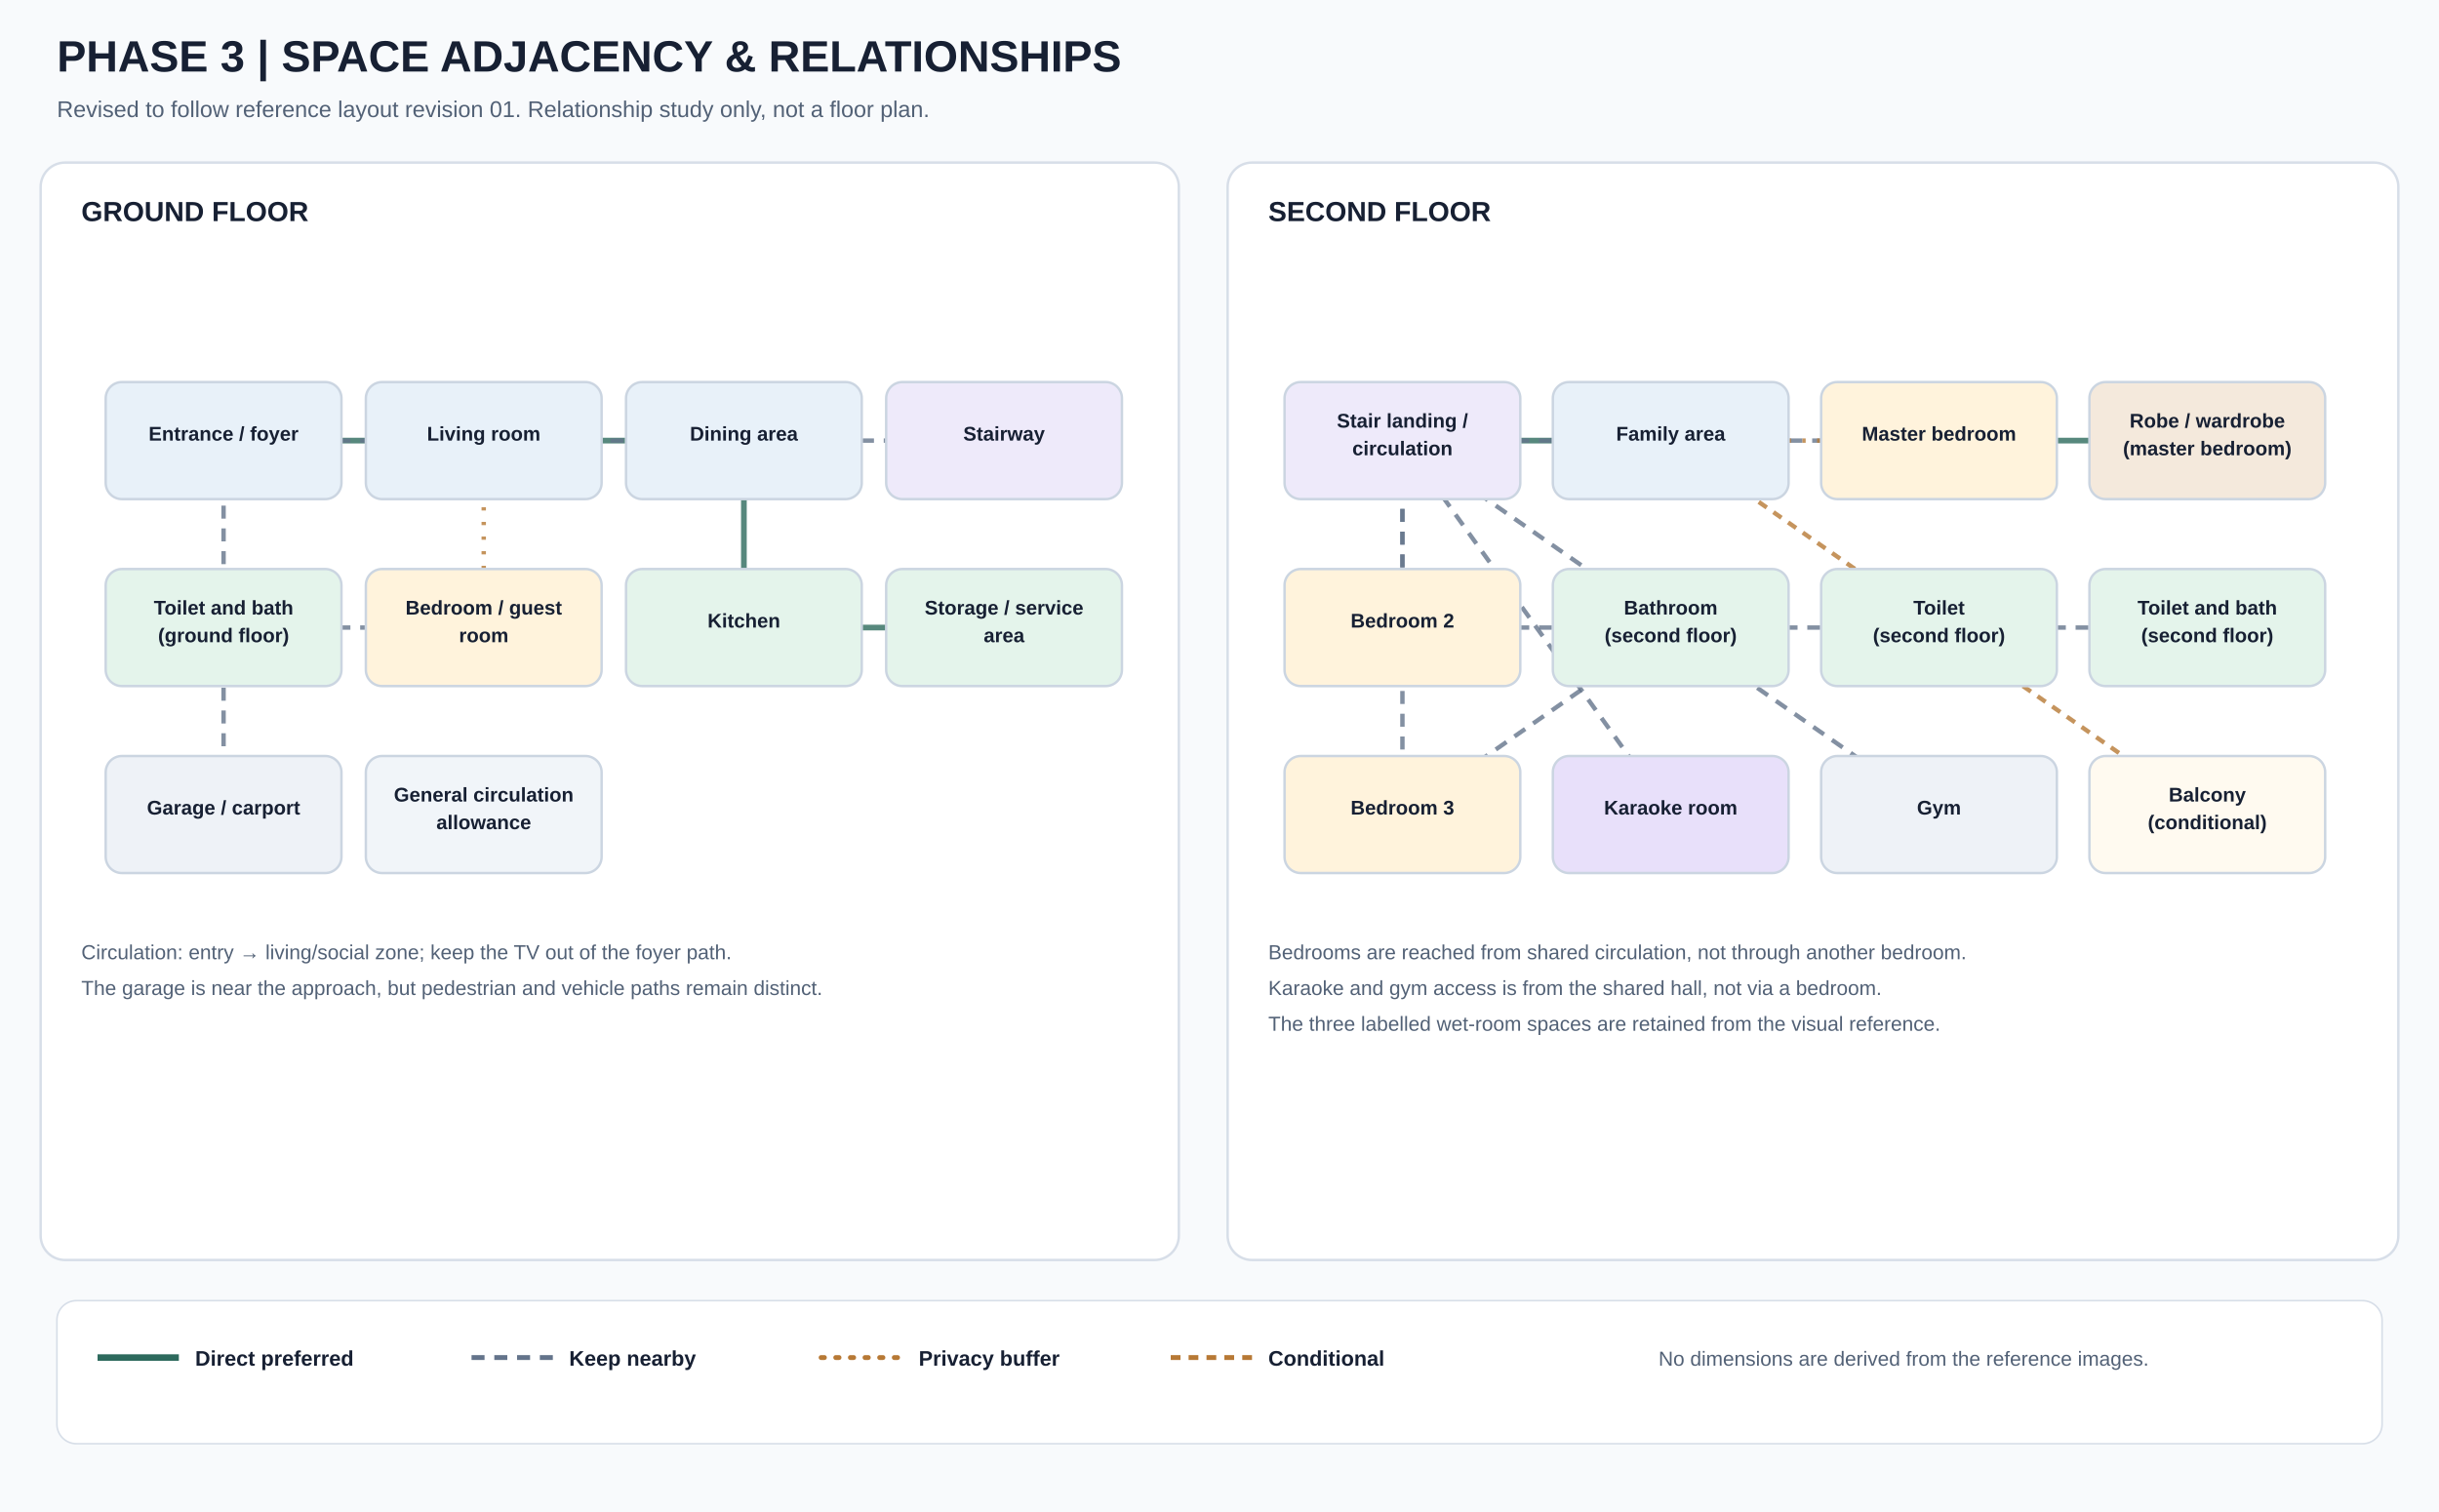
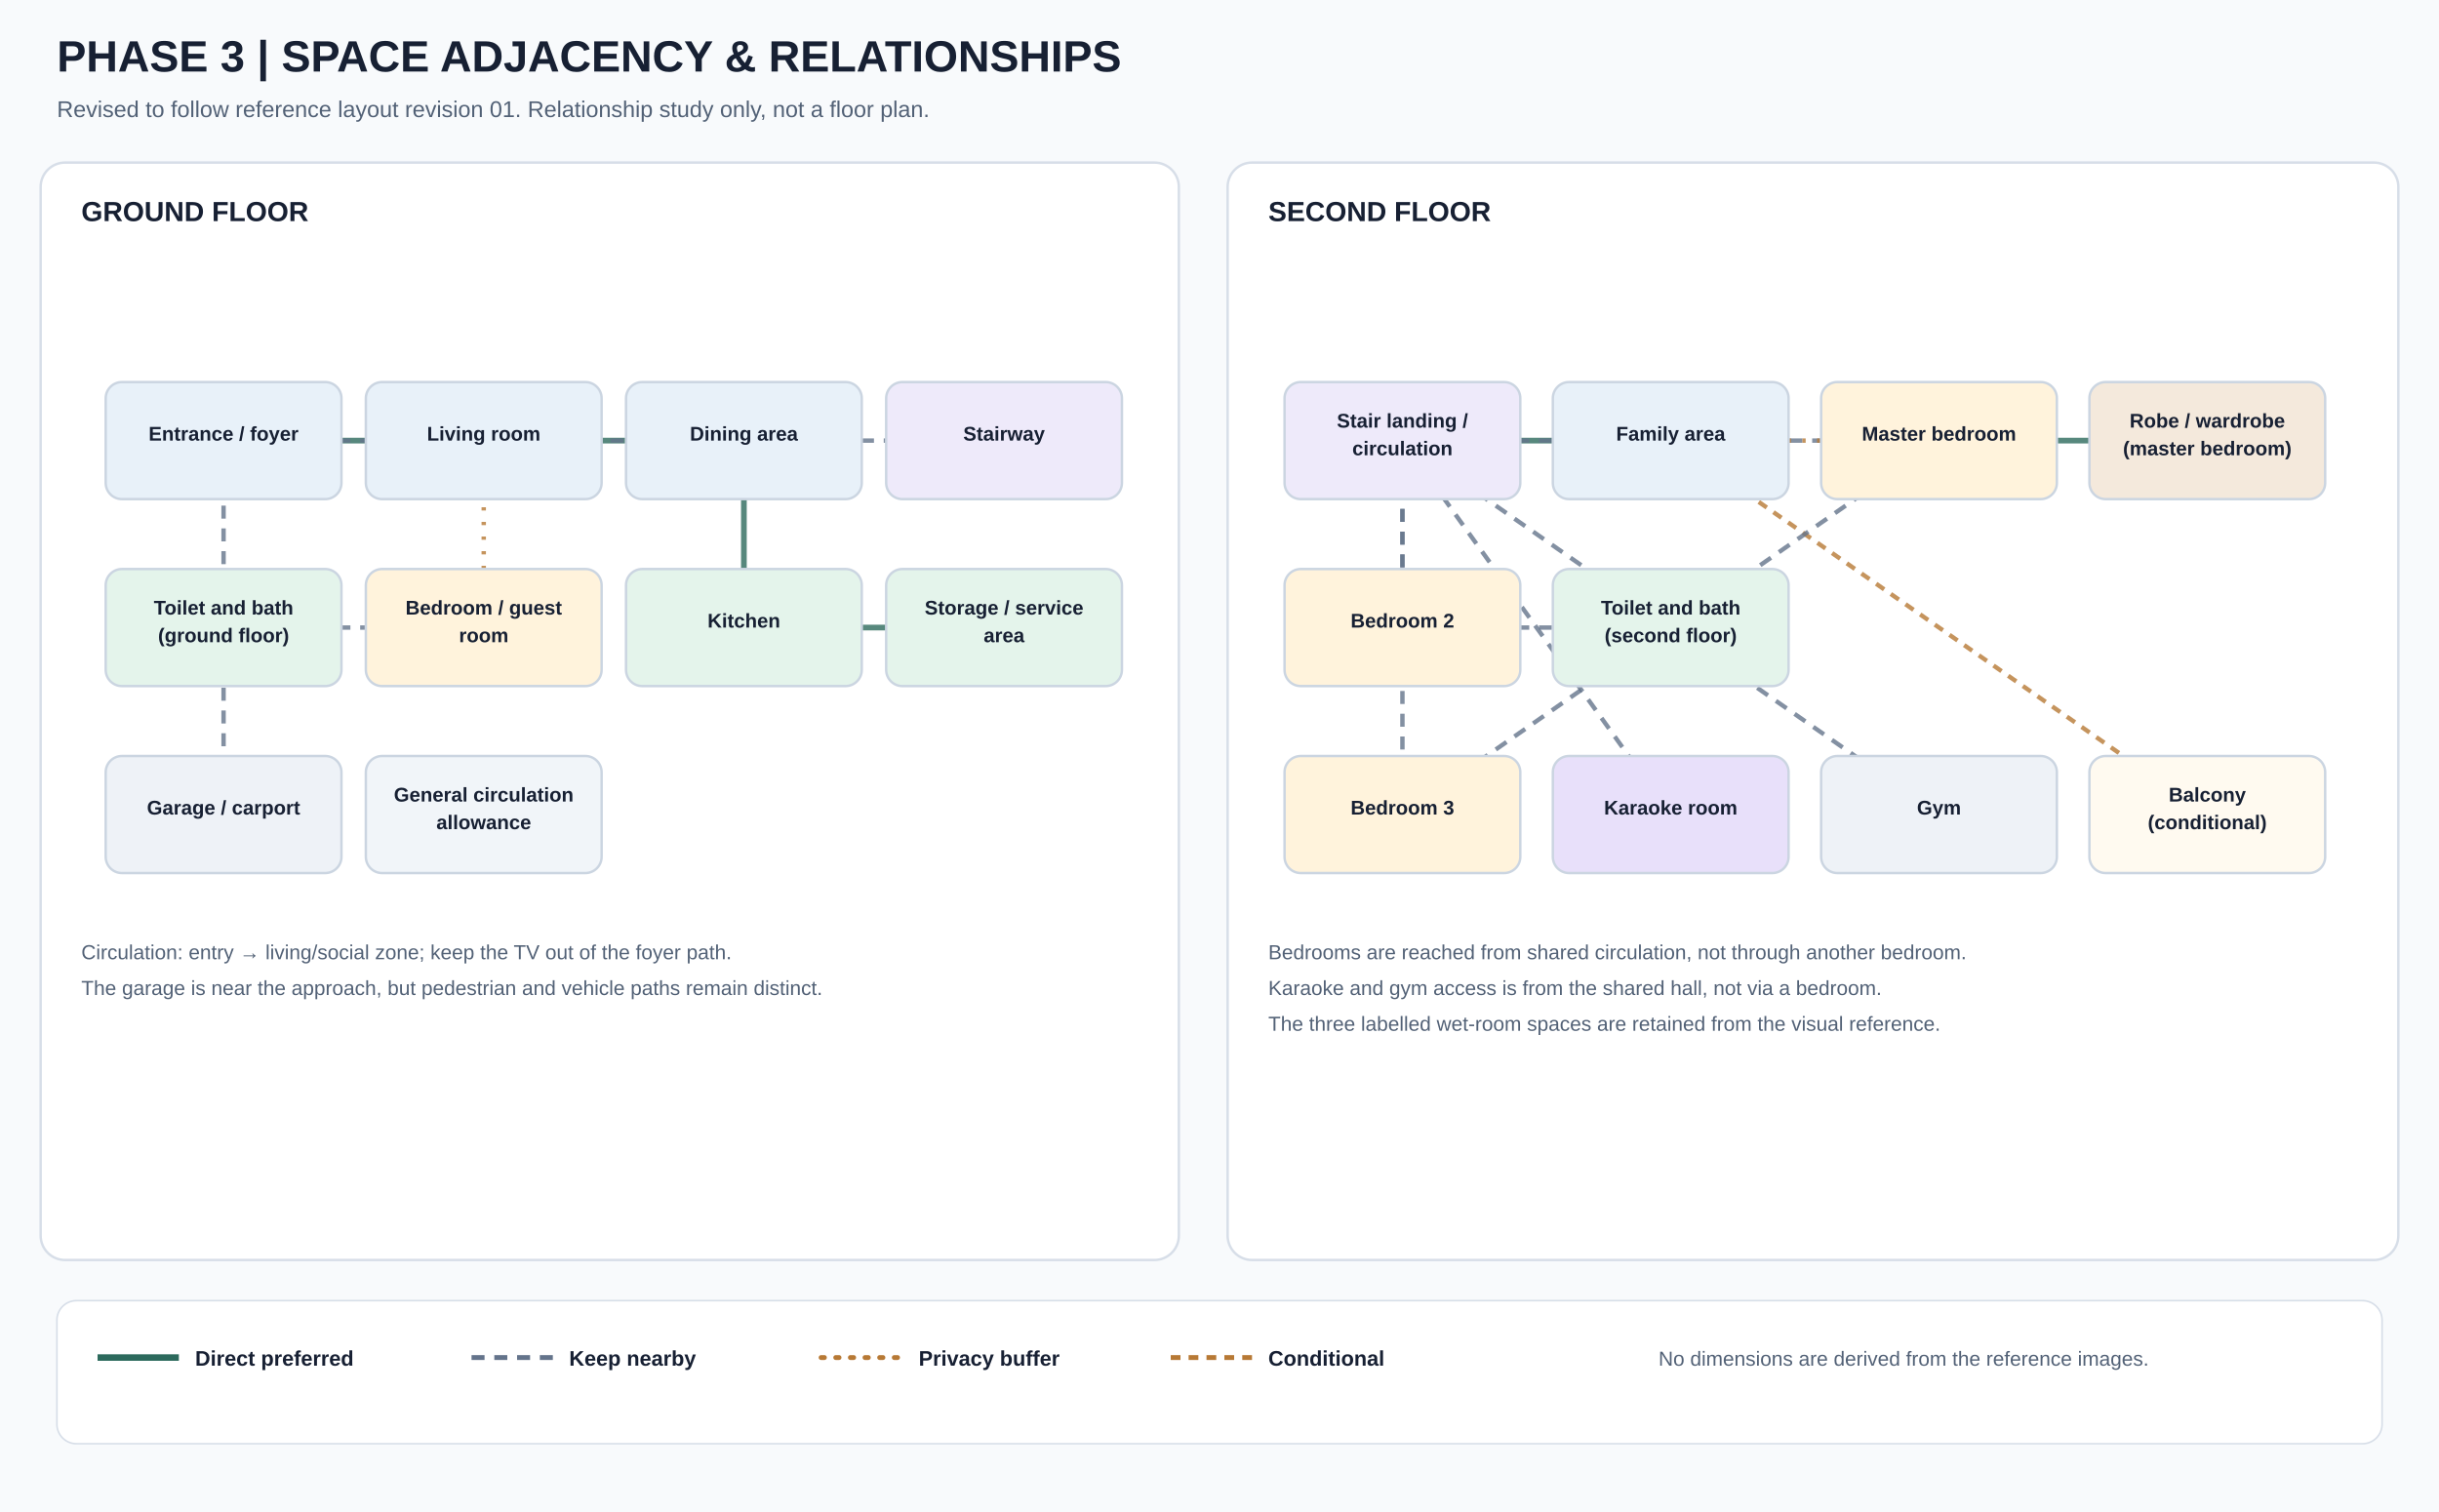
<svg xmlns="http://www.w3.org/2000/svg" width="1500" height="930" viewBox="0 0 1500 930" role="img" aria-labelledby="title description">
  <style>text{font-family:Arial,Helvetica,sans-serif;fill:#172033}.title{font-size:27px;font-weight:800}.sub{font-size:14px;fill:#526176}.section{font-size:17px;font-weight:800}.note{font-size:12.5px;fill:#526176}.legend{font-size:13px;font-weight:650}</style>
  <rect width="1500" height="930" fill="#f8fafc" />
  <text class="title" x="35" y="44">PHASE 3  |  SPACE ADJACENCY &amp; RELATIONSHIPS</text>
  <text class="sub" x="35" y="72">Revised to follow reference layout revision 01. Relationship study only, not a floor plan.</text>
  <rect x="25" y="100" width="700" height="675" rx="15" fill="#fff" stroke="#d7dee8" stroke-width="1.5" />
  <rect x="755" y="100" width="720" height="675" rx="15" fill="#fff" stroke="#d7dee8" stroke-width="1.5" />
  <text x="50" y="136" class="section">GROUND FLOOR</text>
  <text x="780" y="136" class="section">SECOND FLOOR</text>
  <line x1="137.5" y1="271" x2="297.5" y2="271" stroke="#2d6a5d" stroke-width="3.5" opacity=".8" />
  <line x1="297.5" y1="271" x2="457.5" y2="271" stroke="#2d6a5d" stroke-width="3.5" opacity=".8" />
  <line x1="457.5" y1="271" x2="457.5" y2="386" stroke="#2d6a5d" stroke-width="3.5" opacity=".8" />
  <line x1="457.5" y1="386" x2="617.5" y2="386" stroke="#2d6a5d" stroke-width="3.5" opacity=".8" />
  <line x1="137.5" y1="271" x2="617.5" y2="271" stroke="#64748b" stroke-width="2.7" stroke-dasharray="8 6" opacity=".8" />
  <line x1="137.5" y1="386" x2="297.5" y2="386" stroke="#64748b" stroke-width="2.7" stroke-dasharray="8 6" opacity=".8" />
  <line x1="297.5" y1="386" x2="297.5" y2="271" stroke="#b77935" stroke-width="2.7" stroke-dasharray="2 7" opacity=".8" />
  <line x1="137.5" y1="501" x2="137.5" y2="271" stroke="#64748b" stroke-width="2.7" stroke-dasharray="8 6" opacity=".8" />
  <line x1="862.5" y1="271" x2="1027.5" y2="271" stroke="#2d6a5d" stroke-width="3.5" opacity=".8" />
  <line x1="862.5" y1="271" x2="862.5" y2="386" stroke="#64748b" stroke-width="2.7" stroke-dasharray="8 6" opacity=".8" />
  <line x1="862.5" y1="271" x2="862.5" y2="501" stroke="#64748b" stroke-width="2.7" stroke-dasharray="8 6" opacity=".8" />
  <line x1="862.5" y1="271" x2="1192.5" y2="271" stroke="#64748b" stroke-width="2.7" stroke-dasharray="8 6" opacity=".8" />
  <line x1="1192.5" y1="271" x2="1357.5" y2="271" stroke="#2d6a5d" stroke-width="3.5" opacity=".8" />
  <line x1="1027.5" y1="271" x2="1192.5" y2="271" stroke="#b77935" stroke-width="2.7" stroke-dasharray="2 7" opacity=".8" />
  <line x1="862.5" y1="386" x2="1027.5" y2="386" stroke="#64748b" stroke-width="2.7" stroke-dasharray="8 6" opacity=".8" />
  <line x1="862.5" y1="501" x2="1027.5" y2="386" stroke="#64748b" stroke-width="2.7" stroke-dasharray="8 6" opacity=".8" />
-   <line x1="1027.5" y1="386" x2="1192.5" y2="386" stroke="#64748b" stroke-width="2.7" stroke-dasharray="8 6" opacity=".8" />
-   <line x1="1192.5" y1="386" x2="1357.5" y2="386" stroke="#64748b" stroke-width="2.7" stroke-dasharray="8 6" opacity=".8" />
  <line x1="862.5" y1="271" x2="1027.5" y2="501" stroke="#64748b" stroke-width="2.7" stroke-dasharray="8 6" opacity=".8" />
  <line x1="862.5" y1="271" x2="1192.5" y2="501" stroke="#64748b" stroke-width="2.7" stroke-dasharray="8 6" opacity=".8" />
  <line x1="1027.5" y1="271" x2="1357.5" y2="501" stroke="#b77935" stroke-width="2.7" stroke-dasharray="6 5" opacity=".8" />
+   <line x1="1192.5" y1="271" x2="1027.5" y2="386" stroke="#64748b" stroke-width="2.7" stroke-dasharray="8 6" opacity=".8" />
  <g id="g-foyer" data-space="Entrance / foyer">
    <rect x="65" y="235" width="145" height="72" rx="10" fill="#e8f1f9" stroke="#cbd5e1" stroke-width="1.5" />
    <text x="137.5" y="271" text-anchor="middle" font-size="12.2" font-weight="650" fill="#263442">Entrance / foyer</text>
  </g>
  <g id="g-living" data-space="Living room">
    <rect x="225" y="235" width="145" height="72" rx="10" fill="#e8f1f9" stroke="#cbd5e1" stroke-width="1.5" />
    <text x="297.5" y="271" text-anchor="middle" font-size="12.2" font-weight="650" fill="#263442">Living room</text>
  </g>
  <g id="g-dining" data-space="Dining area">
    <rect x="385" y="235" width="145" height="72" rx="10" fill="#e8f1f9" stroke="#cbd5e1" stroke-width="1.5" />
    <text x="457.5" y="271" text-anchor="middle" font-size="12.2" font-weight="650" fill="#263442">Dining area</text>
  </g>
  <g id="g-stair" data-space="Stairway">
    <rect x="545" y="235" width="145" height="72" rx="10" fill="#eeeafa" stroke="#cbd5e1" stroke-width="1.5" />
    <text x="617.5" y="271" text-anchor="middle" font-size="12.2" font-weight="650" fill="#263442">Stairway</text>
  </g>
  <g id="g-bath" data-space="Toilet and bath (ground floor)">
    <rect x="65" y="350" width="145" height="72" rx="10" fill="#e4f4eb" stroke="#cbd5e1" stroke-width="1.5" />
    <text x="137.5" y="378" text-anchor="middle" font-size="12.2" font-weight="650" fill="#263442">Toilet and bath</text>
    <text x="137.5" y="395" text-anchor="middle" font-size="12.2" font-weight="650" fill="#263442">(ground floor)</text>
  </g>
  <g id="g-guest" data-space="Bedroom / guest room">
    <rect x="225" y="350" width="145" height="72" rx="10" fill="#fff3dc" stroke="#cbd5e1" stroke-width="1.5" />
    <text x="297.5" y="378" text-anchor="middle" font-size="12.2" font-weight="650" fill="#263442">Bedroom / guest</text>
    <text x="297.5" y="395" text-anchor="middle" font-size="12.2" font-weight="650" fill="#263442">room</text>
  </g>
  <g id="g-kitchen" data-space="Kitchen">
    <rect x="385" y="350" width="145" height="72" rx="10" fill="#e4f4eb" stroke="#cbd5e1" stroke-width="1.5" />
    <text x="457.5" y="386" text-anchor="middle" font-size="12.2" font-weight="650" fill="#263442">Kitchen</text>
  </g>
  <g id="g-storage" data-space="Storage / service area">
    <rect x="545" y="350" width="145" height="72" rx="10" fill="#e4f4eb" stroke="#cbd5e1" stroke-width="1.5" />
    <text x="617.5" y="378" text-anchor="middle" font-size="12.2" font-weight="650" fill="#263442">Storage / service</text>
    <text x="617.5" y="395" text-anchor="middle" font-size="12.2" font-weight="650" fill="#263442">area</text>
  </g>
  <g id="g-garage" data-space="Garage / carport">
    <rect x="65" y="465" width="145" height="72" rx="10" fill="#eef2f7" stroke="#cbd5e1" stroke-width="1.5" />
    <text x="137.5" y="501" text-anchor="middle" font-size="12.2" font-weight="650" fill="#263442">Garage / carport</text>
  </g>
  <g id="g-circ" data-space="General circulation allowance">
    <rect x="225" y="465" width="145" height="72" rx="10" fill="#f1f5f9" stroke="#cbd5e1" stroke-width="1.5" />
    <text x="297.5" y="493" text-anchor="middle" font-size="12.2" font-weight="650" fill="#263442">General circulation</text>
    <text x="297.5" y="510" text-anchor="middle" font-size="12.2" font-weight="650" fill="#263442">allowance</text>
  </g>
  <g id="s-stair" data-space="Stair landing / circulation">
    <rect x="790" y="235" width="145" height="72" rx="10" fill="#eeeafa" stroke="#cbd5e1" stroke-width="1.5" />
    <text x="862.5" y="263" text-anchor="middle" font-size="12.2" font-weight="650" fill="#263442">Stair landing /</text>
    <text x="862.5" y="280" text-anchor="middle" font-size="12.2" font-weight="650" fill="#263442">circulation</text>
  </g>
  <g id="s-family" data-space="Family area">
    <rect x="955" y="235" width="145" height="72" rx="10" fill="#e8f1f9" stroke="#cbd5e1" stroke-width="1.5" />
    <text x="1027.5" y="271" text-anchor="middle" font-size="12.2" font-weight="650" fill="#263442">Family area</text>
  </g>
  <g id="s-master" data-space="Master bedroom">
    <rect x="1120" y="235" width="145" height="72" rx="10" fill="#fff3dc" stroke="#cbd5e1" stroke-width="1.5" />
    <text x="1192.5" y="271" text-anchor="middle" font-size="12.2" font-weight="650" fill="#263442">Master bedroom</text>
  </g>
  <g id="s-robe" data-space="Robe / wardrobe (master bedroom)">
    <rect x="1285" y="235" width="145" height="72" rx="10" fill="#f4e9dc" stroke="#cbd5e1" stroke-width="1.5" />
    <text x="1357.5" y="263" text-anchor="middle" font-size="12.2" font-weight="650" fill="#263442">Robe / wardrobe</text>
    <text x="1357.5" y="280" text-anchor="middle" font-size="12.2" font-weight="650" fill="#263442">(master bedroom)</text>
  </g>
  <g id="s-bed2" data-space="Bedroom 2">
    <rect x="790" y="350" width="145" height="72" rx="10" fill="#fff3dc" stroke="#cbd5e1" stroke-width="1.5" />
    <text x="862.5" y="386" text-anchor="middle" font-size="12.2" font-weight="650" fill="#263442">Bedroom 2</text>
  </g>
-   <g id="s-bath" data-space="Bathroom (second floor)">
+   <g id="s-tb" data-space="Toilet and bath (second floor)">
    <rect x="955" y="350" width="145" height="72" rx="10" fill="#e4f4eb" stroke="#cbd5e1" stroke-width="1.5" />
-     <text x="1027.5" y="378" text-anchor="middle" font-size="12.2" font-weight="650" fill="#263442">Bathroom</text>
+     <text x="1027.5" y="378" text-anchor="middle" font-size="12.2" font-weight="650" fill="#263442">Toilet and bath</text>
    <text x="1027.5" y="395" text-anchor="middle" font-size="12.2" font-weight="650" fill="#263442">(second floor)</text>
-   </g>
-   <g id="s-toilet" data-space="Toilet (second floor)">
-     <rect x="1120" y="350" width="145" height="72" rx="10" fill="#e4f4eb" stroke="#cbd5e1" stroke-width="1.5" />
-     <text x="1192.5" y="378" text-anchor="middle" font-size="12.2" font-weight="650" fill="#263442">Toilet</text>
-     <text x="1192.5" y="395" text-anchor="middle" font-size="12.2" font-weight="650" fill="#263442">(second floor)</text>
-   </g>
-   <g id="s-tb" data-space="Toilet and bath (second floor)">
-     <rect x="1285" y="350" width="145" height="72" rx="10" fill="#e4f4eb" stroke="#cbd5e1" stroke-width="1.5" />
-     <text x="1357.5" y="378" text-anchor="middle" font-size="12.2" font-weight="650" fill="#263442">Toilet and bath</text>
-     <text x="1357.5" y="395" text-anchor="middle" font-size="12.2" font-weight="650" fill="#263442">(second floor)</text>
  </g>
  <g id="s-bed3" data-space="Bedroom 3">
    <rect x="790" y="465" width="145" height="72" rx="10" fill="#fff3dc" stroke="#cbd5e1" stroke-width="1.5" />
    <text x="862.5" y="501" text-anchor="middle" font-size="12.2" font-weight="650" fill="#263442">Bedroom 3</text>
  </g>
  <g id="s-karaoke" data-space="Karaoke room">
    <rect x="955" y="465" width="145" height="72" rx="10" fill="#e8e0fa" stroke="#cbd5e1" stroke-width="1.5" />
    <text x="1027.5" y="501" text-anchor="middle" font-size="12.2" font-weight="650" fill="#263442">Karaoke room</text>
  </g>
  <g id="s-gym" data-space="Gym">
    <rect x="1120" y="465" width="145" height="72" rx="10" fill="#eef2f7" stroke="#cbd5e1" stroke-width="1.5" />
    <text x="1192.5" y="501" text-anchor="middle" font-size="12.2" font-weight="650" fill="#263442">Gym</text>
  </g>
  <g id="s-balcony" data-space="Balcony (if appropriate)">
    <rect x="1285" y="465" width="145" height="72" rx="10" fill="#fffaf0" stroke="#cbd5e1" stroke-width="1.5" />
    <text x="1357.5" y="493" text-anchor="middle" font-size="12.2" font-weight="650" fill="#263442">Balcony</text>
    <text x="1357.5" y="510" text-anchor="middle" font-size="12.2" font-weight="650" fill="#263442">(conditional)</text>
  </g>
  <text x="50" y="590" class="note">Circulation: entry → living/social zone; keep the TV out of the foyer path.</text>
  <text x="50" y="612" class="note">The garage is near the approach, but pedestrian and vehicle paths remain distinct.</text>
  <text x="780" y="590" class="note">Bedrooms are reached from shared circulation, not through another bedroom.</text>
  <text x="780" y="612" class="note">Karaoke and gym access is from the shared hall, not via a bedroom.</text>
  <text x="780" y="634" class="note">The three labelled wet-room spaces are retained from the visual reference.</text>
  <rect x="35" y="800" width="1430" height="88" rx="12" fill="#fff" stroke="#d7dee8" />
  <line x1="60" y1="835" x2="110" y2="835" stroke="#2d6a5d" stroke-width="4" />
  <text x="120" y="840" class="legend">Direct preferred</text>
  <line x1="290" y1="835" x2="340" y2="835" stroke="#64748b" stroke-width="3" stroke-dasharray="8 6" />
  <text x="350" y="840" class="legend">Keep nearby</text>
  <line x1="505" y1="835" x2="555" y2="835" stroke="#b77935" stroke-width="3" stroke-dasharray="2 7" stroke-linecap="round" />
  <text x="565" y="840" class="legend">Privacy buffer</text>
  <line x1="720" y1="835" x2="770" y2="835" stroke="#b77935" stroke-width="3" stroke-dasharray="6 5" />
  <text x="780" y="840" class="legend">Conditional</text>
  <text x="1020" y="840" class="note">No dimensions are derived from the reference images.</text>
</svg>
